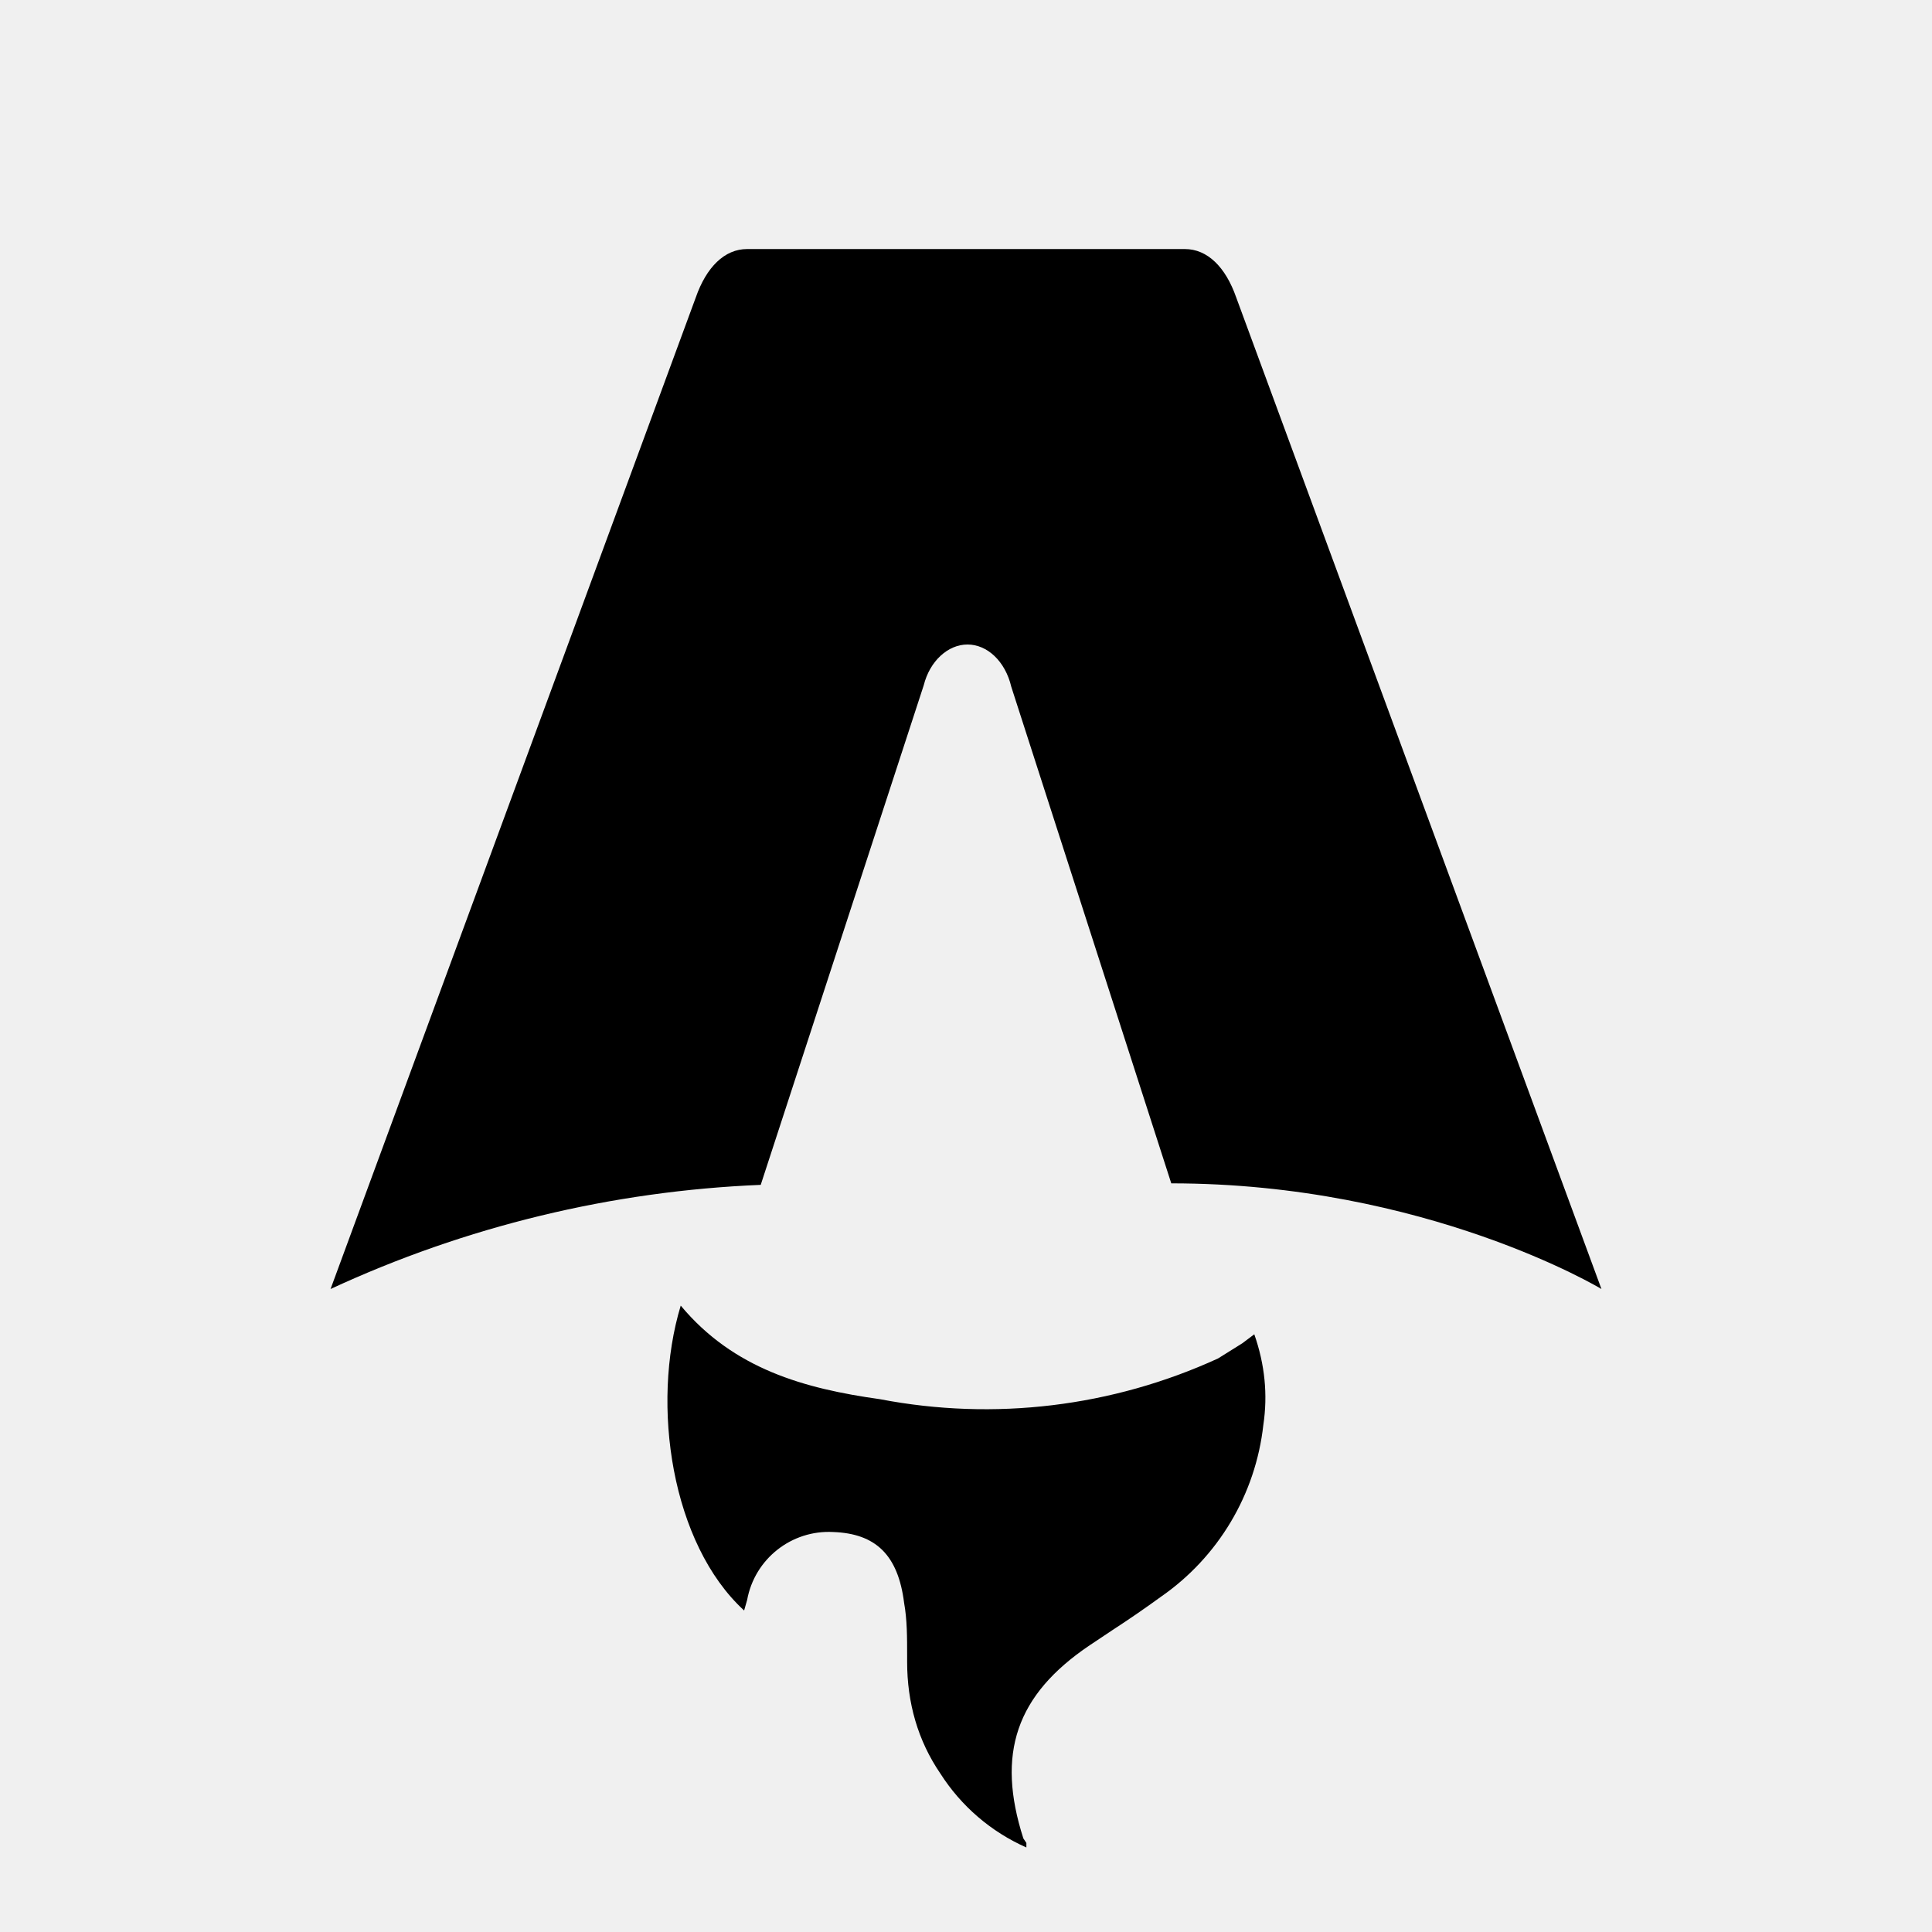
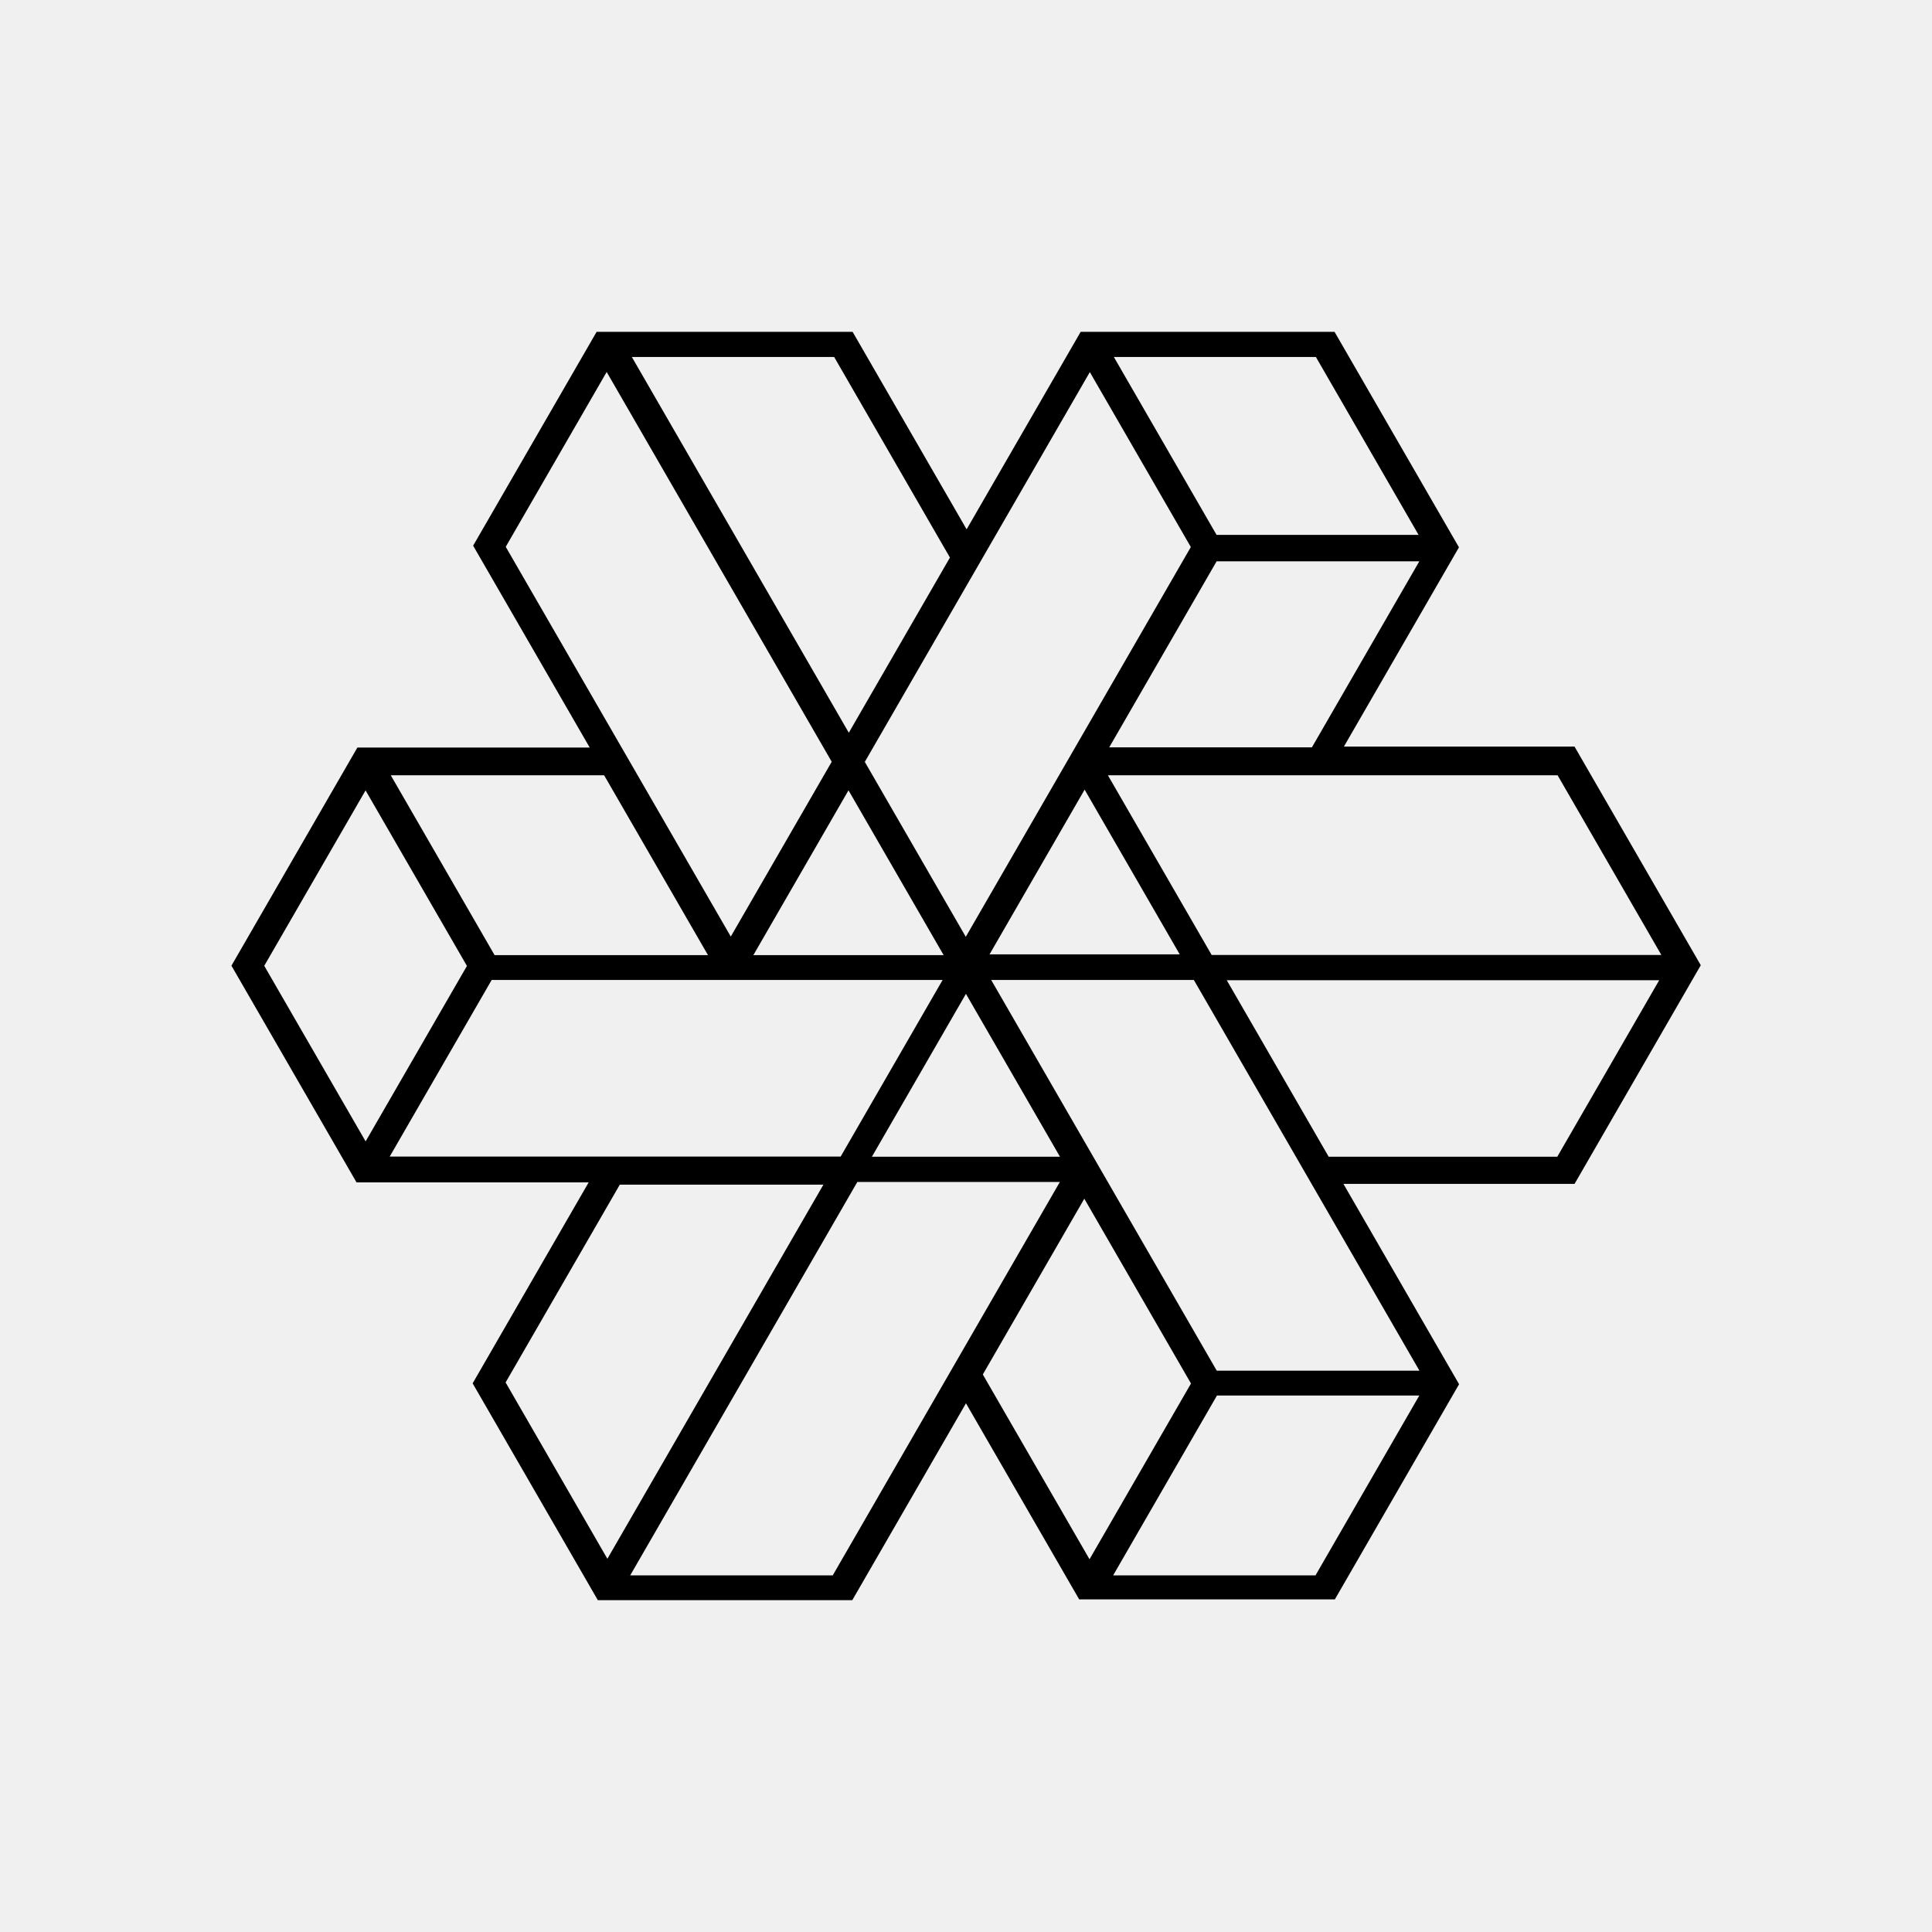
- <svg xmlns="http://www.w3.org/2000/svg" fill="none" viewBox="0 0 128 128">
-   <path d="M50.4 78.5a75.1 75.1 0 0 0-28.5 6.9l24.2-65.7c.7-2 1.9-3.2 3.4-3.2h29c1.5 0 2.7 1.2 3.4 3.2l24.2 65.7s-11.6-7-28.5-7L67 45.5c-.4-1.7-1.6-2.8-2.9-2.8-1.3 0-2.5 1.1-2.9 2.7L50.4 78.5Zm-1.1 28.2Zm-4.2-20.2c-2 6.6-.6 15.8 4.2 20.2a17.5 17.5 0 0 1 .2-.7 5.5 5.5 0 0 1 5.7-4.5c2.8.1 4.3 1.5 4.7 4.7.2 1.1.2 2.3.2 3.5v.4c0 2.7.7 5.2 2.2 7.4a13 13 0 0 0 5.7 4.9v-.3l-.2-.3c-1.8-5.6-.5-9.5 4.4-12.8l1.5-1a73 73 0 0 0 3.2-2.2 16 16 0 0 0 6.8-11.4c.3-2 .1-4-.6-6l-.8.6-1.6 1a37 37 0 0 1-22.4 2.7c-5-.7-9.7-2-13.2-6.2Z" />
+ <svg xmlns="http://www.w3.org/2000/svg" viewBox="0 0 623 623">
  <style>
-         path { fill: #000; }
-         @media (prefers-color-scheme: dark) {
-             path { fill: #FFF; }
-         }
-     </style>
+     path { fill: #000; }
+     @media (prefers-color-scheme: dark) {
+       path { fill: #fff; }
+     }
+   </style>
+   <path fill-rule="evenodd" d="M 190.16 241.06 L 115.24 241.06 L 74.63 311.40 L 114.97 381.28 L 189.82 381.28 L 152.41 446.08 L 192.78 516.00 L 274.83 516.00 L 311.49 452.51 L 348.00 515.75 L 430.44 515.75 L 470.50 446.36 L 433.20 381.75 L 507.74 381.75 L 548.44 311.25 L 507.73 240.75 L 433.36 240.75 L 470.46 176.49 L 430.34 107.00 L 348.48 107.00 L 311.70 170.69 L 274.93 107.00 L 192.39 107.00 L 152.57 175.96 Z M 306.32 179.79 L 273.71 236.28 L 203.75 115.12 L 268.99 115.12 Z M 457.44 172.48 L 392.30 172.48 L 359.18 115.12 L 424.33 115.12 Z M 235.65 302.01 L 163.08 176.33 L 195.63 119.95 L 268.20 245.64 Z M 311.43 302.09 L 278.87 245.68 L 351.43 119.99 L 384.00 176.40 Z M 423.04 241.00 L 357.68 241.00 L 392.32 181.00 L 457.68 181.00 Z M 159.49 308.00 L 126.01 250.00 L 194.81 250.00 L 228.30 308.00 Z M 390.72 307.95 L 357.26 250.00 L 502.27 250.00 L 535.73 307.95 Z M 242.93 308.00 L 273.61 254.85 L 304.29 308.00 Z M 319.09 307.75 L 349.75 254.63 L 380.42 307.75 Z M 117.90 368.06 L 85.21 311.44 L 117.88 254.87 L 150.57 311.48 Z M 271.08 372.96 L 125.66 372.96 L 158.55 316.00 L 303.96 316.00 Z M 392.36 442.00 L 319.62 316.00 L 384.97 316.00 L 457.72 442.00 Z M 502.17 373.00 L 428.45 373.00 L 395.59 316.09 L 535.03 316.09 Z M 281.16 373.00 L 311.48 320.48 L 341.80 373.00 Z M 268.53 508.00 L 203.22 508.00 L 276.46 381.14 L 341.77 381.14 Z M 195.86 502.65 L 163.04 445.79 L 199.87 382.00 L 265.52 382.00 Z M 351.33 502.81 L 316.92 443.22 L 349.65 386.54 L 384.05 446.13 Z M 424.20 508.00 L 358.95 508.00 L 392.43 450.00 L 457.68 450.00 Z" />
</svg>
